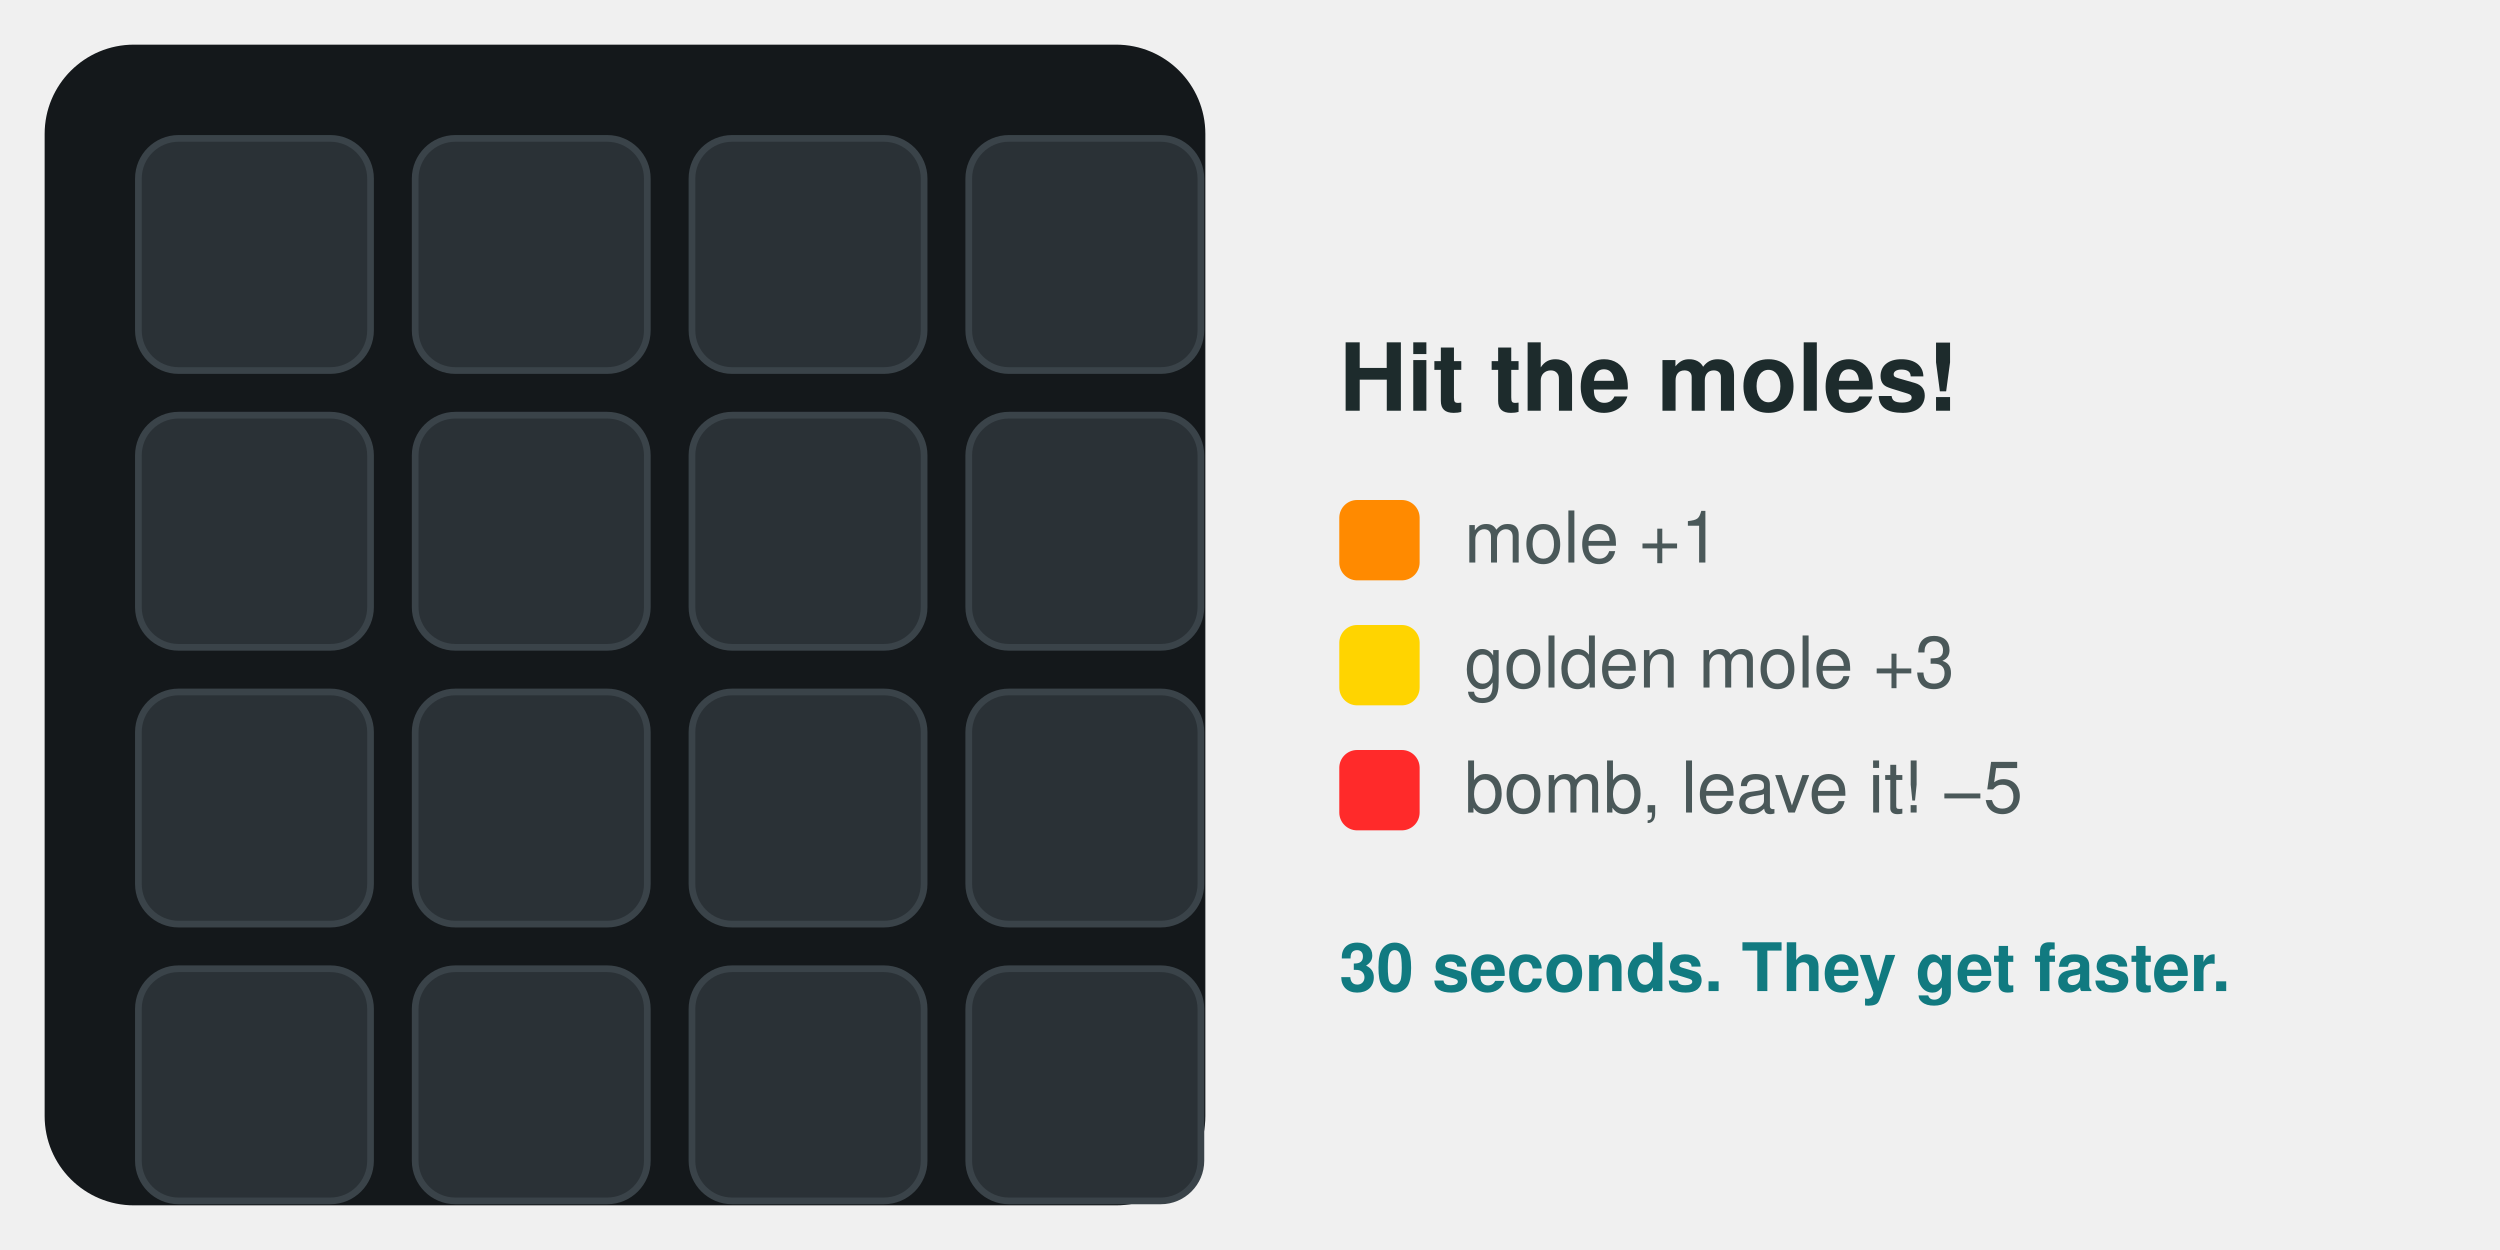
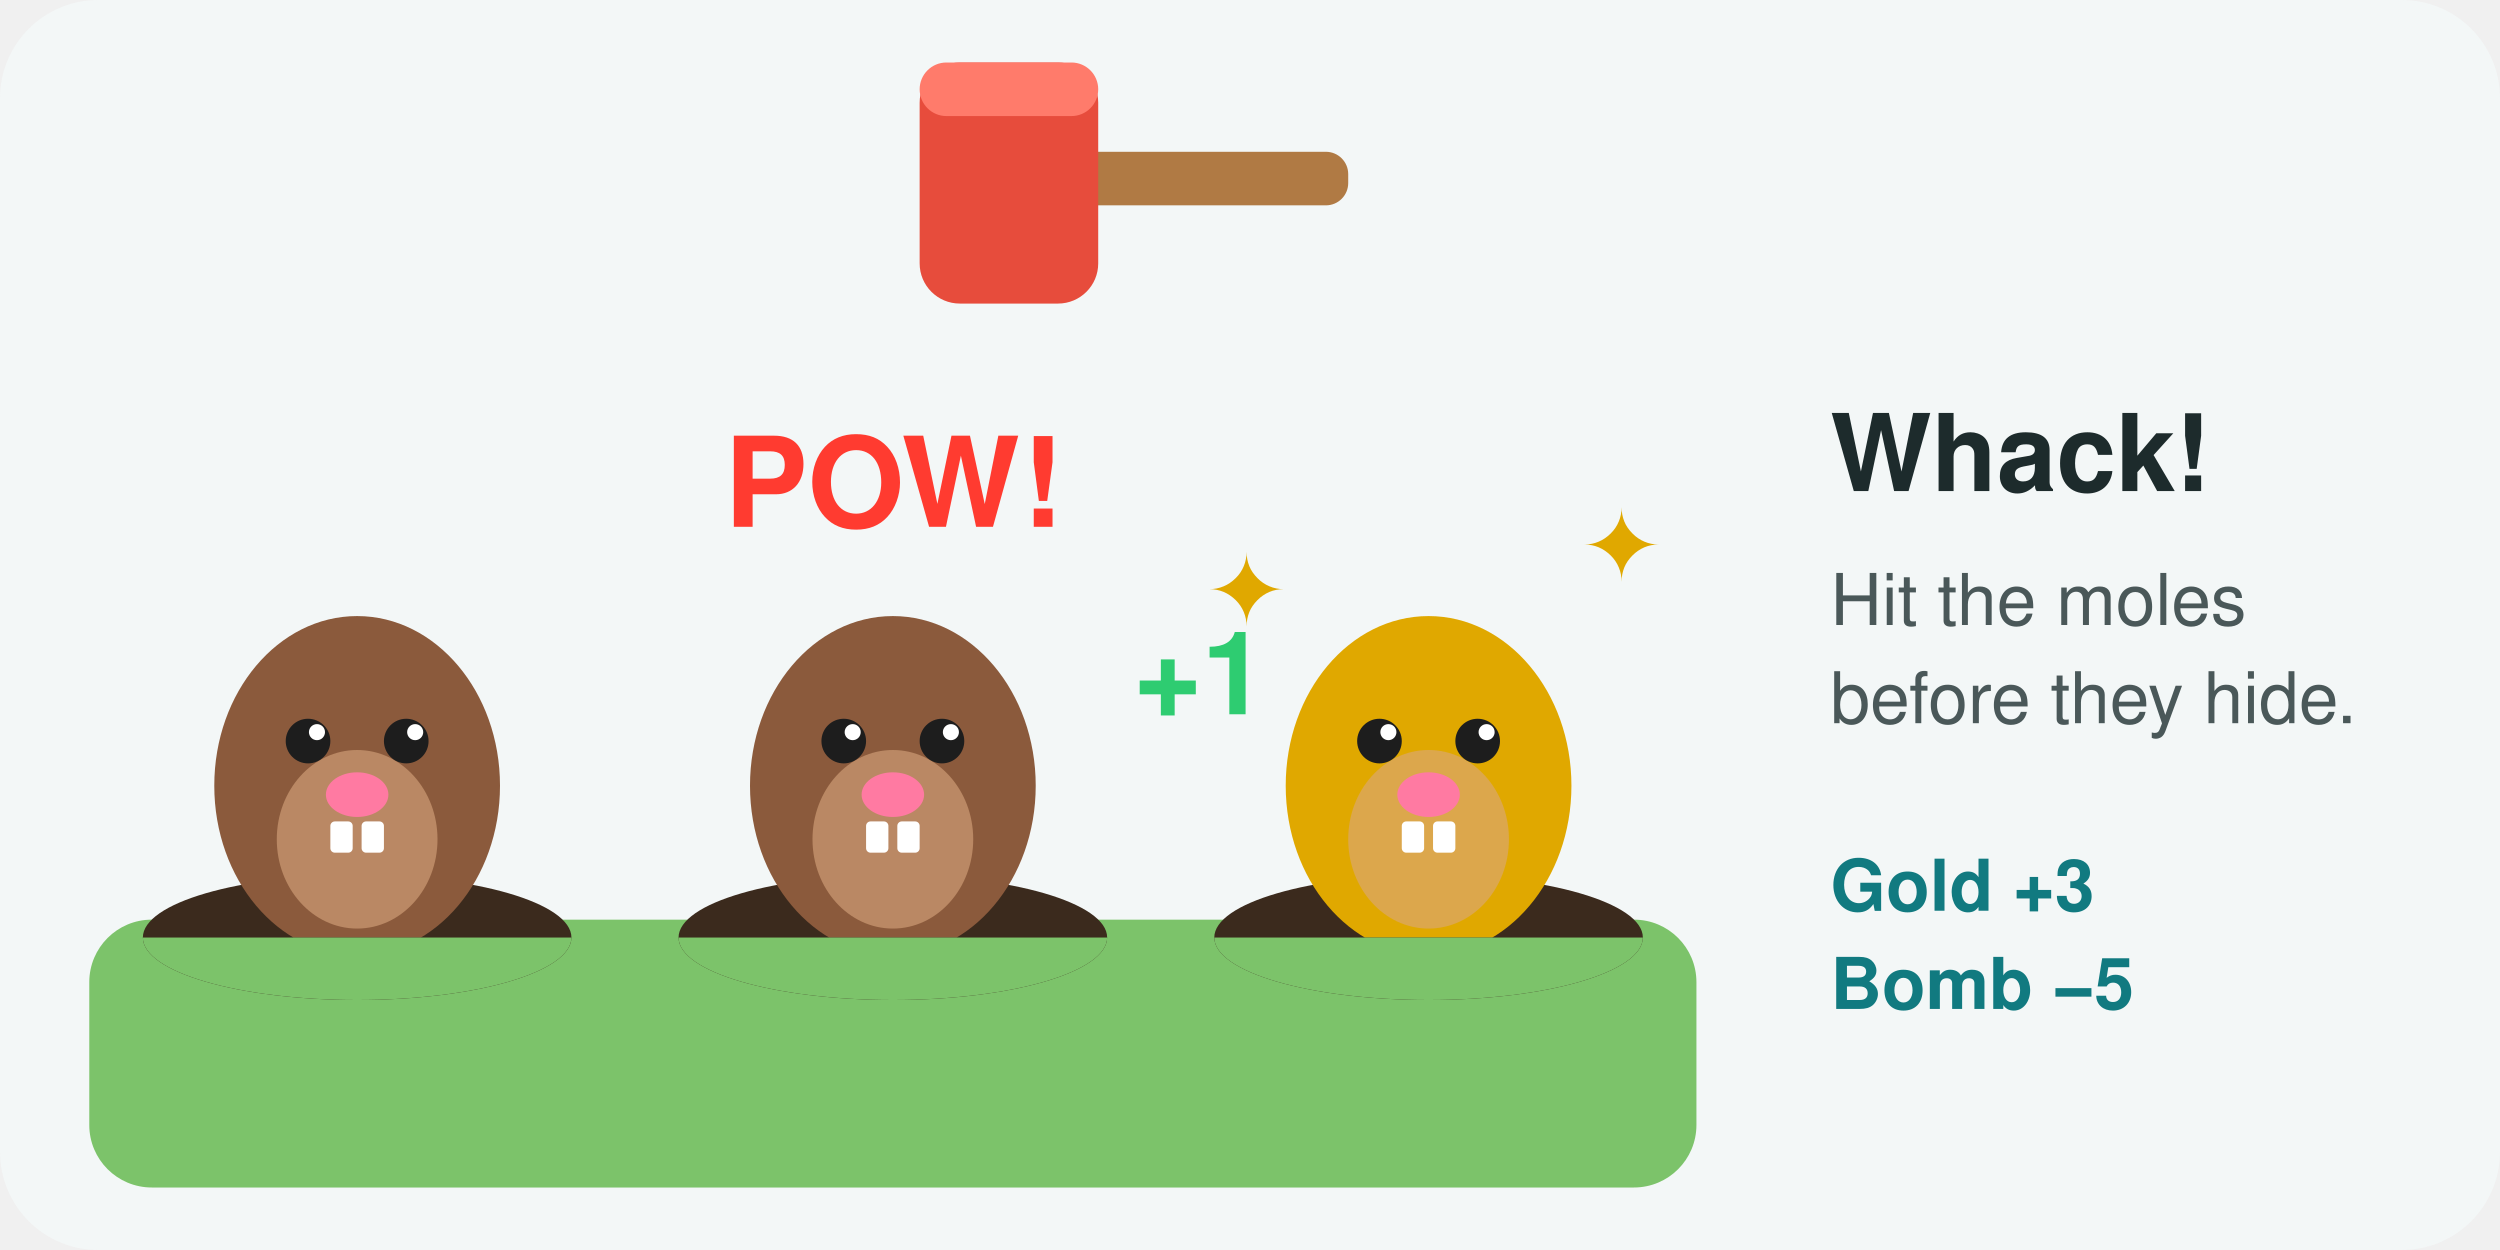
<svg xmlns="http://www.w3.org/2000/svg" viewBox="0 0 560 280" width="560" height="280" role="img" aria-label="WhackAMole: hit the moles before they hide">
-   <defs>
-     <filter id="glow" x="-50%" y="-50%" width="200%" height="200%">
-       <feGaussianBlur stdDeviation="7" />
-     </filter>
-   </defs>
  <style>
- .cap{fill:#2a3136;stroke:#3a4349;stroke-width:1.5}
- .t1{font:700 21px -apple-system,'Segoe UI',Helvetica,Arial,sans-serif;fill:#1d2b2c}
- .t2{font:400 16px -apple-system,'Segoe UI',Helvetica,Arial,sans-serif;fill:#4a5859}
- .t3{font:700 15px -apple-system,'Segoe UI',Helvetica,Arial,sans-serif;fill:#117A80}
- .ink{stroke:#1d2b2c;fill:none} .inkf{fill:#1d2b2c} .pale{fill:#eef3f3}
+ .bg{fill:#f3f7f7} .ink{fill:#1d2b2c} .inks{stroke:#1d2b2c} .soft{fill:#5d6b6c}
+ .t1{font:800 24px -apple-system,'Segoe UI',Helvetica,Arial,sans-serif;fill:#1d2b2c} .t2{font:500 16px -apple-system,'Segoe UI',Helvetica,Arial,sans-serif;fill:#4a5859}
+ .t3{font:700 16px -apple-system,'Segoe UI',Helvetica,Arial,sans-serif;fill:#117A80} .big{font:900 30px -apple-system,'Segoe UI',Helvetica,Arial,sans-serif}
+ .fb{transform-box:fill-box}
@media (prefers-color-scheme: dark){
- .t1{fill:#e6edf3} .t2{fill:#a9b4bd} .t3{fill:#4fc3c9}
- .ink{stroke:#c9d3d9} .inkf{fill:#c9d3d9} .pale{fill:#1e2a30}}
- @keyframes a1{0.0%{opacity:0.0} 3.125%{opacity:0.0} 4.167%{opacity:1} 20.833%{opacity:1} 21.875%{opacity:0.0} 100.0%{opacity:0.0}}.a1{opacity:0.0;animation:a1 4.8s linear infinite}@keyframes a2{0.0%{opacity:0.0} 14.583%{opacity:0.0} 15.625%{opacity:1} 20.833%{opacity:1} 21.875%{opacity:0.0} 100.0%{opacity:0.0}}.a2{opacity:0.0;animation:a2 4.8s linear infinite}@keyframes a3{0.0%{opacity:0.0} 17.708%{opacity:0.0} 18.75%{opacity:1} 35.417%{opacity:1} 36.458%{opacity:0.0} 100.0%{opacity:0.0}}.a3{opacity:0.0;animation:a3 4.8s linear infinite}@keyframes a4{0.0%{opacity:0.0} 29.167%{opacity:0.0} 30.208%{opacity:1} 35.417%{opacity:1} 36.458%{opacity:0.0} 100.0%{opacity:0.0}}.a4{opacity:0.0;animation:a4 4.8s linear infinite}@keyframes a5{0.0%{opacity:0.0} 34.375%{opacity:0.0} 35.417%{opacity:1} 50.0%{opacity:1} 51.042%{opacity:0.0} 100.0%{opacity:0.0}}.a5{opacity:0.0;animation:a5 4.8s linear infinite}@keyframes a6{0.0%{opacity:0.0} 43.75%{opacity:0.0} 44.792%{opacity:1} 50.0%{opacity:1} 51.042%{opacity:0.0} 100.0%{opacity:0.0}}.a6{opacity:0.0;animation:a6 4.8s linear infinite}@keyframes a7{0.0%{opacity:0.0} 61.458%{opacity:0.0} 62.5%{opacity:1} 79.167%{opacity:1} 80.208%{opacity:0.0} 100.0%{opacity:0.0}}.a7{opacity:0.0;animation:a7 4.8s linear infinite}@keyframes a8{0.0%{opacity:0.0} 72.917%{opacity:0.0} 73.958%{opacity:1} 79.167%{opacity:1} 80.208%{opacity:0.0} 100.0%{opacity:0.0}}.a8{opacity:0.0;animation:a8 4.8s linear infinite}@keyframes a9{0.0%{opacity:0.0} 73.958%{opacity:0.0} 75.0%{opacity:1} 91.667%{opacity:1} 92.708%{opacity:0.0} 100.0%{opacity:0.0}}.a9{opacity:0.0;animation:a9 4.8s linear infinite}@keyframes a10{0.0%{opacity:0.0} 85.417%{opacity:0.0} 86.458%{opacity:1} 91.667%{opacity:1} 92.708%{opacity:0.0} 100.0%{opacity:0.0}}.a10{opacity:0.0;animation:a10 4.8s linear infinite}@keyframes a11{0.0%{opacity:0.0} 44.792%{opacity:0.0} 45.833%{opacity:1.0} 48.333%{opacity:1.0} 48.542%{opacity:0.0} 49.375%{opacity:0.0} 49.583%{opacity:1.0} 52.083%{opacity:1.0} 52.292%{opacity:0.0} 53.125%{opacity:0.0} 53.333%{opacity:1.0} 55.833%{opacity:1.0} 56.042%{opacity:0.0} 56.875%{opacity:0.0} 57.083%{opacity:1.0} 59.583%{opacity:1.0} 59.792%{opacity:0.0} 60.625%{opacity:0.0} 60.833%{opacity:1.0} 63.333%{opacity:1.0} 63.542%{opacity:0.0} 64.375%{opacity:0.0} 64.583%{opacity:1.0} 66.667%{opacity:1.0} 67.708%{opacity:0.0} 100.0%{opacity:0.0}}.a11{opacity:0.0;animation:a11 4.8s linear infinite}@keyframes a12{0.0%{opacity:0.0} 60.417%{opacity:0.0} 61.458%{opacity:1} 66.667%{opacity:1} 67.708%{opacity:0.0} 100.0%{opacity:0.0}}.a12{opacity:0.0;animation:a12 4.8s linear infinite}@keyframes a13{0.0%{opacity:0.0} 51.042%{opacity:0.0} 52.083%{opacity:1.0} 56.25%{opacity:1.0} 57.292%{opacity:0.0} 58.333%{opacity:0.0} 59.375%{opacity:1.0} 63.542%{opacity:1.0} 64.583%{opacity:0.0} 65.625%{opacity:0.0} 66.667%{opacity:1.0} 70.833%{opacity:1.0} 71.875%{opacity:0.0} 72.917%{opacity:0.0} 73.958%{opacity:1.0} 78.125%{opacity:1.0} 79.167%{opacity:0.0} 100.0%{opacity:0.0}}.a13{opacity:0.0;animation:a13 4.8s linear infinite}
+ .bg{fill:#1b2327} .ink{fill:#e6edf3} .inks{stroke:#e6edf3} .soft{fill:#a9b4bd}
+ .t1{fill:#e6edf3} .t2{fill:#a9b4bd} .t3{fill:#4fc3c9}}
+ @keyframes m0{0%{transform:translate(0px,90px)} 5.56%{transform:translate(0px,90px)} 10.56%{transform:translate(0px,0px)} 24.44%{transform:translate(0px,0px)} 27.78%{transform:translate(0px,90px)} 100.0%{transform:translate(0px,90px)}}.m0{animation:m0 3.6s linear infinite}@keyframes m1{0%{transform:translate(0px,90px)} 22.22%{transform:translate(0px,90px)} 27.22%{transform:translate(0px,0px)} 36.67%{transform:translate(0px,0px)} 38.33%{transform:translate(0px,14px) scale(1.15,0.7)} 41.67%{transform:translate(0px,90px)} 100.0%{transform:translate(0px,90px)}}.m1{animation:m1 3.6s linear infinite}@keyframes m2{0%{transform:translate(0px,90px)} 52.78%{transform:translate(0px,90px)} 57.78%{transform:translate(0px,0px)} 77.22%{transform:translate(0px,0px)} 80.56%{transform:translate(0px,90px)} 100.0%{transform:translate(0px,90px)}}.m2{animation:m2 3.6s linear infinite}@keyframes gs{0%{opacity:0} 58.06%{opacity:0} 59.72%{opacity:1} 77.78%{opacity:1} 79.44%{opacity:0} 100.0%{opacity:0}}.gs{animation:gs 3.6s linear infinite}@keyframes hm{0%{transform:rotate(-55deg)} 31.94%{transform:rotate(-55deg)} 36.67%{transform:rotate(8deg)} 41.67%{transform:rotate(8deg)} 50.0%{transform:rotate(-55deg)} 100.0%{transform:rotate(-55deg)}}.hm{transform-origin:300px 40px;animation:hm 3.6s linear infinite}@keyframes pow{0%{opacity:0} 35.28%{opacity:0} 36.94%{opacity:1} 48.61%{opacity:1} 50.28%{opacity:0} 100.0%{opacity:0}}.pow{animation:pow 3.6s linear infinite}@keyframes plus{0%{transform:translate(0px,0px)} 36.94%{transform:translate(0px,0px)} 55.56%{transform:translate(0px,-40px)} 55.83%{transform:translate(0px,0px)} 100.0%{transform:translate(0px,0px)}}.plus{animation:plus 3.6s linear infinite}@keyframes plo{0%{opacity:0} 35.28%{opacity:0} 36.94%{opacity:1} 54.17%{opacity:1} 55.83%{opacity:0} 100.0%{opacity:0}}.plo{animation:plo 3.6s linear infinite}
</style>
-   <rect x="10" y="10" width="260" height="260" rx="20" fill="#14181b" />
-   <rect x="31" y="31" width="52" height="52" rx="9" class="cap" />
-   <rect x="93" y="31" width="52" height="52" rx="9" class="cap" />
-   <rect x="155" y="31" width="52" height="52" rx="9" class="cap" />
-   <rect x="217" y="31" width="52" height="52" rx="9" class="cap" />
-   <rect x="31" y="93" width="52" height="52" rx="9" class="cap" />
-   <rect x="93" y="93" width="52" height="52" rx="9" class="cap" />
-   <rect x="155" y="93" width="52" height="52" rx="9" class="cap" />
-   <rect x="217" y="93" width="52" height="52" rx="9" class="cap" />
-   <rect x="31" y="155" width="52" height="52" rx="9" class="cap" />
-   <rect x="93" y="155" width="52" height="52" rx="9" class="cap" />
-   <rect x="155" y="155" width="52" height="52" rx="9" class="cap" />
-   <rect x="217" y="155" width="52" height="52" rx="9" class="cap" />
-   <rect x="31" y="217" width="52" height="52" rx="9" class="cap" />
-   <rect x="93" y="217" width="52" height="52" rx="9" class="cap" />
-   <rect x="155" y="217" width="52" height="52" rx="9" class="cap" />
-   <rect x="217" y="217" width="52" height="52" rx="9" class="cap" />
-   <g class="a1">
-     <rect x="151" y="27" width="60" height="60" rx="12" fill="#ff8a00" filter="url(#glow)" />
-     <rect x="155" y="31" width="52" height="52" rx="9" fill="#ff8a00" />
+   <rect width="560" height="280" rx="22" class="bg" />
+   <rect x="20" y="206" width="360" height="60" rx="14" fill="#7cc36a" />
+   <ellipse cx="80" cy="210" rx="48" ry="14" fill="#3b2a1d" />
+   <clipPath id="c0">
+     <rect x="20" y="40" width="120" height="170" />
+   </clipPath>
+   <g clip-path="url(#c0)">
+     <g transform="translate(80 176)">
+       <g class="m0">
+         <ellipse cx="0" cy="0" rx="32" ry="38" fill="#8b5a3c" />
+         <ellipse cx="0" cy="12" rx="18" ry="20" fill="#d9a77e" opacity="0.6" />
+         <circle cx="-11" cy="-10" r="5" fill="#1d1d1d" />
+         <circle cx="11" cy="-10" r="5" fill="#1d1d1d" />
+         <circle cx="-9" cy="-12" r="1.8" fill="#fff" />
+         <circle cx="13" cy="-12" r="1.8" fill="#fff" />
+         <ellipse cx="0" cy="2" rx="7" ry="5" fill="#ff7aa2" />
+         <rect x="-6" y="8" width="5" height="7" rx="1" fill="#fff" />
+         <rect x="1" y="8" width="5" height="7" rx="1" fill="#fff" />
+       </g>
+     </g>
  </g>
-   <rect class="a2" x="158" y="34" width="46" height="46" rx="7" fill="none" stroke="#ffffff" stroke-width="4" />
-   <g class="a3">
-     <rect x="89" y="151" width="60" height="60" rx="12" fill="#ff8a00" filter="url(#glow)" />
-     <rect x="93" y="155" width="52" height="52" rx="9" fill="#ff8a00" />
+   <path d="M32 210 a48 14 0 0 0 96 0" fill="#7cc36a" />
+   <ellipse cx="200" cy="210" rx="48" ry="14" fill="#3b2a1d" />
+   <clipPath id="c1">
+     <rect x="140" y="40" width="120" height="170" />
+   </clipPath>
+   <g clip-path="url(#c1)">
+     <g transform="translate(200 176)">
+       <g class="m1">
+         <ellipse cx="0" cy="0" rx="32" ry="38" fill="#8b5a3c" />
+         <ellipse cx="0" cy="12" rx="18" ry="20" fill="#d9a77e" opacity="0.6" />
+         <circle cx="-11" cy="-10" r="5" fill="#1d1d1d" />
+         <circle cx="11" cy="-10" r="5" fill="#1d1d1d" />
+         <circle cx="-9" cy="-12" r="1.8" fill="#fff" />
+         <circle cx="13" cy="-12" r="1.8" fill="#fff" />
+         <ellipse cx="0" cy="2" rx="7" ry="5" fill="#ff7aa2" />
+         <rect x="-6" y="8" width="5" height="7" rx="1" fill="#fff" />
+         <rect x="1" y="8" width="5" height="7" rx="1" fill="#fff" />
+       </g>
+     </g>
  </g>
-   <rect class="a4" x="96" y="158" width="46" height="46" rx="7" fill="none" stroke="#ffffff" stroke-width="4" />
-   <g class="a5">
-     <rect x="27" y="89" width="60" height="60" rx="12" fill="#ff8a00" filter="url(#glow)" />
-     <rect x="31" y="93" width="52" height="52" rx="9" fill="#ff8a00" />
+   <path d="M152 210 a48 14 0 0 0 96 0" fill="#7cc36a" />
+   <ellipse cx="320" cy="210" rx="48" ry="14" fill="#3b2a1d" />
+   <clipPath id="c2">
+     <rect x="260" y="40" width="120" height="170" />
+   </clipPath>
+   <g clip-path="url(#c2)">
+     <g transform="translate(320 176)">
+       <g class="m2">
+         <ellipse cx="0" cy="0" rx="32" ry="38" fill="#e0a800" />
+         <ellipse cx="0" cy="12" rx="18" ry="20" fill="#d9a77e" opacity="0.6" />
+         <circle cx="-11" cy="-10" r="5" fill="#1d1d1d" />
+         <circle cx="11" cy="-10" r="5" fill="#1d1d1d" />
+         <circle cx="-9" cy="-12" r="1.8" fill="#fff" />
+         <circle cx="13" cy="-12" r="1.8" fill="#fff" />
+         <ellipse cx="0" cy="2" rx="7" ry="5" fill="#ff7aa2" />
+         <rect x="-6" y="8" width="5" height="7" rx="1" fill="#fff" />
+         <rect x="1" y="8" width="5" height="7" rx="1" fill="#fff" />
+       </g>
+     </g>
  </g>
-   <rect class="a6" x="34" y="96" width="46" height="46" rx="7" fill="none" stroke="#ffffff" stroke-width="4" />
-   <g class="a7">
-     <rect x="213" y="213" width="60" height="60" rx="12" fill="#ff8a00" filter="url(#glow)" />
-     <rect x="217" y="217" width="52" height="52" rx="9" fill="#ff8a00" />
+   <path d="M272 210 a48 14 0 0 0 96 0" fill="#7cc36a" />
+   <g class="gs" style="font:900 22px -apple-system,'Segoe UI',Helvetica,Arial,sans-serif;fill:#e0a800">
+     <text x="354" y="130">✦</text>
+     <text x="270" y="140">✦</text>
  </g>
-   <rect class="a8" x="220" y="220" width="46" height="46" rx="7" fill="none" stroke="#ffffff" stroke-width="4" />
-   <g class="a9">
-     <rect x="213" y="89" width="60" height="60" rx="12" fill="#ff8a00" filter="url(#glow)" />
-     <rect x="217" y="93" width="52" height="52" rx="9" fill="#ff8a00" />
+   <g class="hm">
+     <rect x="236" y="34" width="66" height="12" rx="5" fill="#b07a44" />
+     <rect x="206" y="14" width="40" height="54" rx="9" fill="#e74c3c" />
+     <rect x="206" y="14" width="40" height="12" rx="6" fill="#ff7b6b" />
  </g>
-   <rect class="a10" x="220" y="96" width="46" height="46" rx="7" fill="none" stroke="#ffffff" stroke-width="4" />
-   <g class="a11">
-     <rect x="89" y="213" width="60" height="60" rx="12" fill="#ffd400" filter="url(#glow)" />
-     <rect x="93" y="217" width="52" height="52" rx="9" fill="#ffd400" />
+   <g class="pow">
+     <text x="200" y="118" text-anchor="middle" style="font:900 28px -apple-system,'Segoe UI',Helvetica,Arial,sans-serif;fill:#ff3b30">POW!</text>
  </g>
-   <rect class="a12" x="96" y="220" width="46" height="46" rx="7" fill="none" stroke="#ffffff" stroke-width="4" />
-   <g class="a13">
-     <rect x="151" y="89" width="60" height="60" rx="12" fill="#ff2a2a" filter="url(#glow)" />
-     <rect x="155" y="93" width="52" height="52" rx="9" fill="#ff2a2a" />
+   <g class="plo">
+     <g class="plus">
+       <text x="254" y="160" style="font:900 26px -apple-system,'Segoe UI',Helvetica,Arial,sans-serif;fill:#2ecc71">+1</text>
+     </g>
  </g>
-   <text x="300" y="92" class="t1" text-anchor="start">Hit the moles!</text>
-   <rect x="300" y="112" width="18" height="18" rx="4" fill="#ff8a00" />
-   <text x="328" y="126" class="t2" text-anchor="start">mole  +1</text>
-   <rect x="300" y="140" width="18" height="18" rx="4" fill="#ffd400" />
-   <text x="328" y="154" class="t2" text-anchor="start">golden mole  +3</text>
-   <rect x="300" y="168" width="18" height="18" rx="4" fill="#ff2a2a" />
-   <text x="328" y="182" class="t2" text-anchor="start">bomb, leave it!  −5</text>
-   <text x="300" y="222" class="t3" text-anchor="start">30 seconds. They get faster.</text>
+   <text x="410" y="110" class="t1" text-anchor="start">Whack!</text>
+   <text x="410" y="140" class="t2" text-anchor="start">Hit the moles</text>
+   <text x="410" y="162" class="t2" text-anchor="start">before they hide.</text>
+   <text x="410" y="204" class="t3" text-anchor="start">Gold +3</text>
+   <text x="410" y="226" class="t3" text-anchor="start">Bomb −5</text>
</svg>
